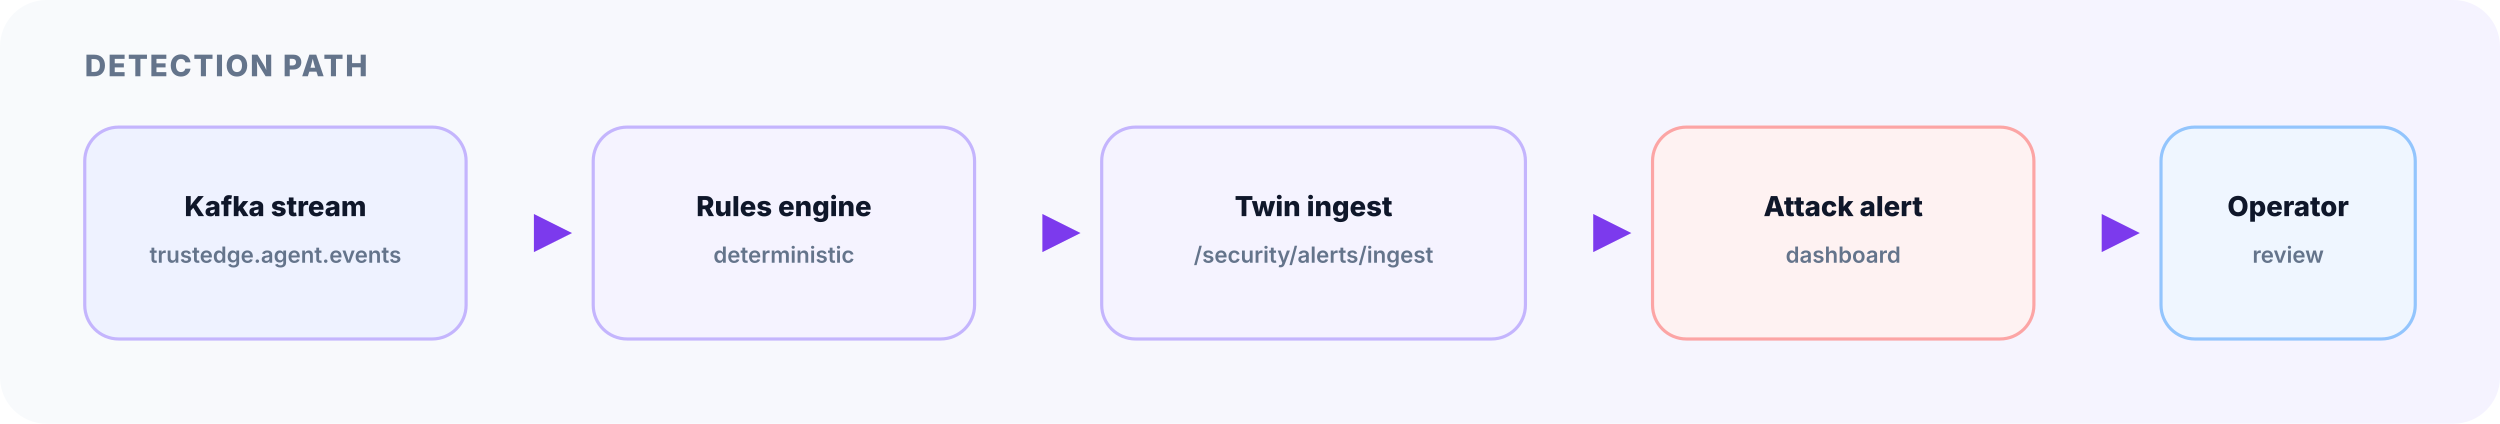
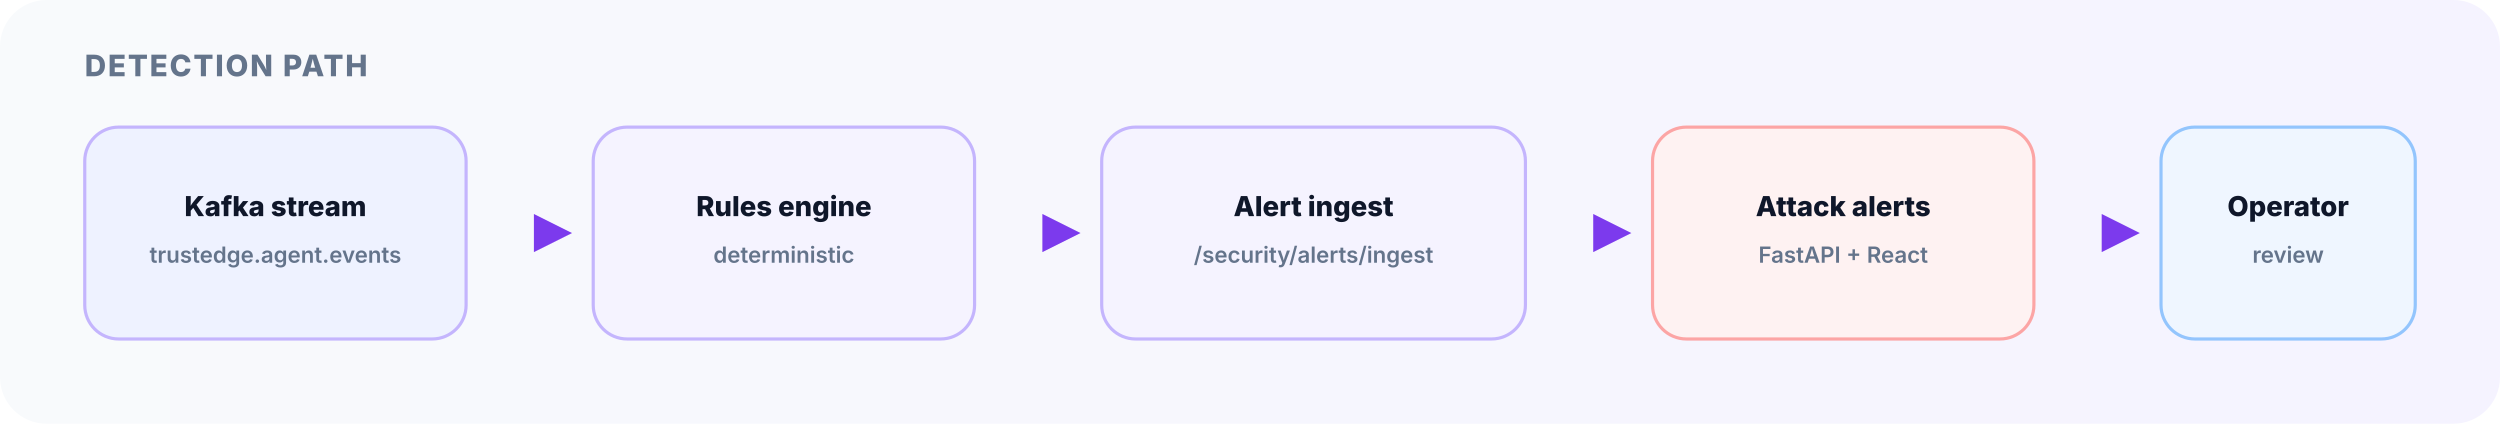
<svg xmlns="http://www.w3.org/2000/svg" viewBox="0 0 1180 200" role="img" aria-labelledby="title desc">
  <defs>
    <linearGradient id="det-bg" x1="0%" y1="0%" x2="100%" y2="0%">
      <stop offset="0%" stop-color="#F8FAFC" />
      <stop offset="100%" stop-color="#F5F3FF" />
    </linearGradient>
    <linearGradient id="det-flow" x1="0%" y1="0%" x2="100%" y2="0%">
      <stop offset="0%" stop-color="#60A5FA" />
      <stop offset="100%" stop-color="#A78BFA" />
    </linearGradient>
    <marker id="det-a" markerWidth="8" markerHeight="8" refX="6" refY="3" orient="auto">
      <path d="M0,0 L6,3 L0,6 Z" fill="#7C3AED" />
    </marker>
    <style>
      .title { font-family: ui-sans-serif, system-ui, -apple-system, Segoe UI, sans-serif; font-size: 14px; font-weight: 800; letter-spacing: 0.06em; fill: #64748B; }
      .h { font-family: ui-sans-serif, system-ui, -apple-system, Segoe UI, sans-serif; font-size: 13px; font-weight: 800; fill: #0F172A; }
      .s { font-family: ui-sans-serif, system-ui, -apple-system, Segoe UI, sans-serif; font-size: 10.5px; font-weight: 600; fill: #64748B; }
    </style>
  </defs>
  <rect width="1180" height="200" rx="22" fill="url(#det-bg)" />
  <text class="title" x="40" y="36">DETECTION PATH</text>
  <g transform="translate(40,60)">
    <rect width="180" height="100" rx="16" fill="#EEF2FF" stroke="#C4B5FD" stroke-width="1.5" />
    <text class="h" x="90" y="42" text-anchor="middle">Kafka stream</text>
    <text class="s" x="90" y="64" text-anchor="middle">trustedge.agent.events</text>
  </g>
  <path d="M230 110 H270" stroke="url(#det-flow)" stroke-width="3" marker-end="url(#det-a)" />
  <g transform="translate(280,60)">
    <rect width="180" height="100" rx="16" fill="#F5F3FF" stroke="#C4B5FD" stroke-width="1.5" />
    <text class="h" x="90" y="42" text-anchor="middle">Rules engine</text>
    <text class="s" x="90" y="64" text-anchor="middle">deterministic</text>
  </g>
  <path d="M470 110 H510" stroke="url(#det-flow)" stroke-width="3" marker-end="url(#det-a)" />
  <g transform="translate(520,60)">
    <rect width="200" height="100" rx="16" fill="#F5F3FF" stroke="#C4B5FD" stroke-width="1.5" />
-     <text class="h" x="100" y="42" text-anchor="middle">Twin ingest</text>
+     <text class="h" x="100" y="42" text-anchor="middle">Alert ingest</text>
    <text class="s" x="100" y="64" text-anchor="middle">/security/alerts/ingest</text>
  </g>
  <path d="M730 110 H770" stroke="url(#det-flow)" stroke-width="3" marker-end="url(#det-a)" />
  <g transform="translate(780,60)">
    <rect width="180" height="100" rx="16" fill="#FEF2F2" stroke="#FCA5A5" stroke-width="1.5" />
-     <text class="h" x="90" y="42" text-anchor="middle">Attack alert</text>
-     <text class="s" x="90" y="64" text-anchor="middle">dashboard</text>
+     <text class="h" x="90" y="42" text-anchor="middle">Attack alerts</text>
+     <text class="s" x="90" y="64" text-anchor="middle">FastAPI + React</text>
  </g>
  <path d="M970 110 H1010" stroke="url(#det-flow)" stroke-width="3" marker-end="url(#det-a)" />
  <g transform="translate(1020,60)">
    <rect width="120" height="100" rx="16" fill="#EFF6FF" stroke="#93C5FD" stroke-width="1.5" />
    <text class="h" x="60" y="42" text-anchor="middle">Operator</text>
    <text class="s" x="60" y="64" text-anchor="middle">review</text>
  </g>
</svg>
